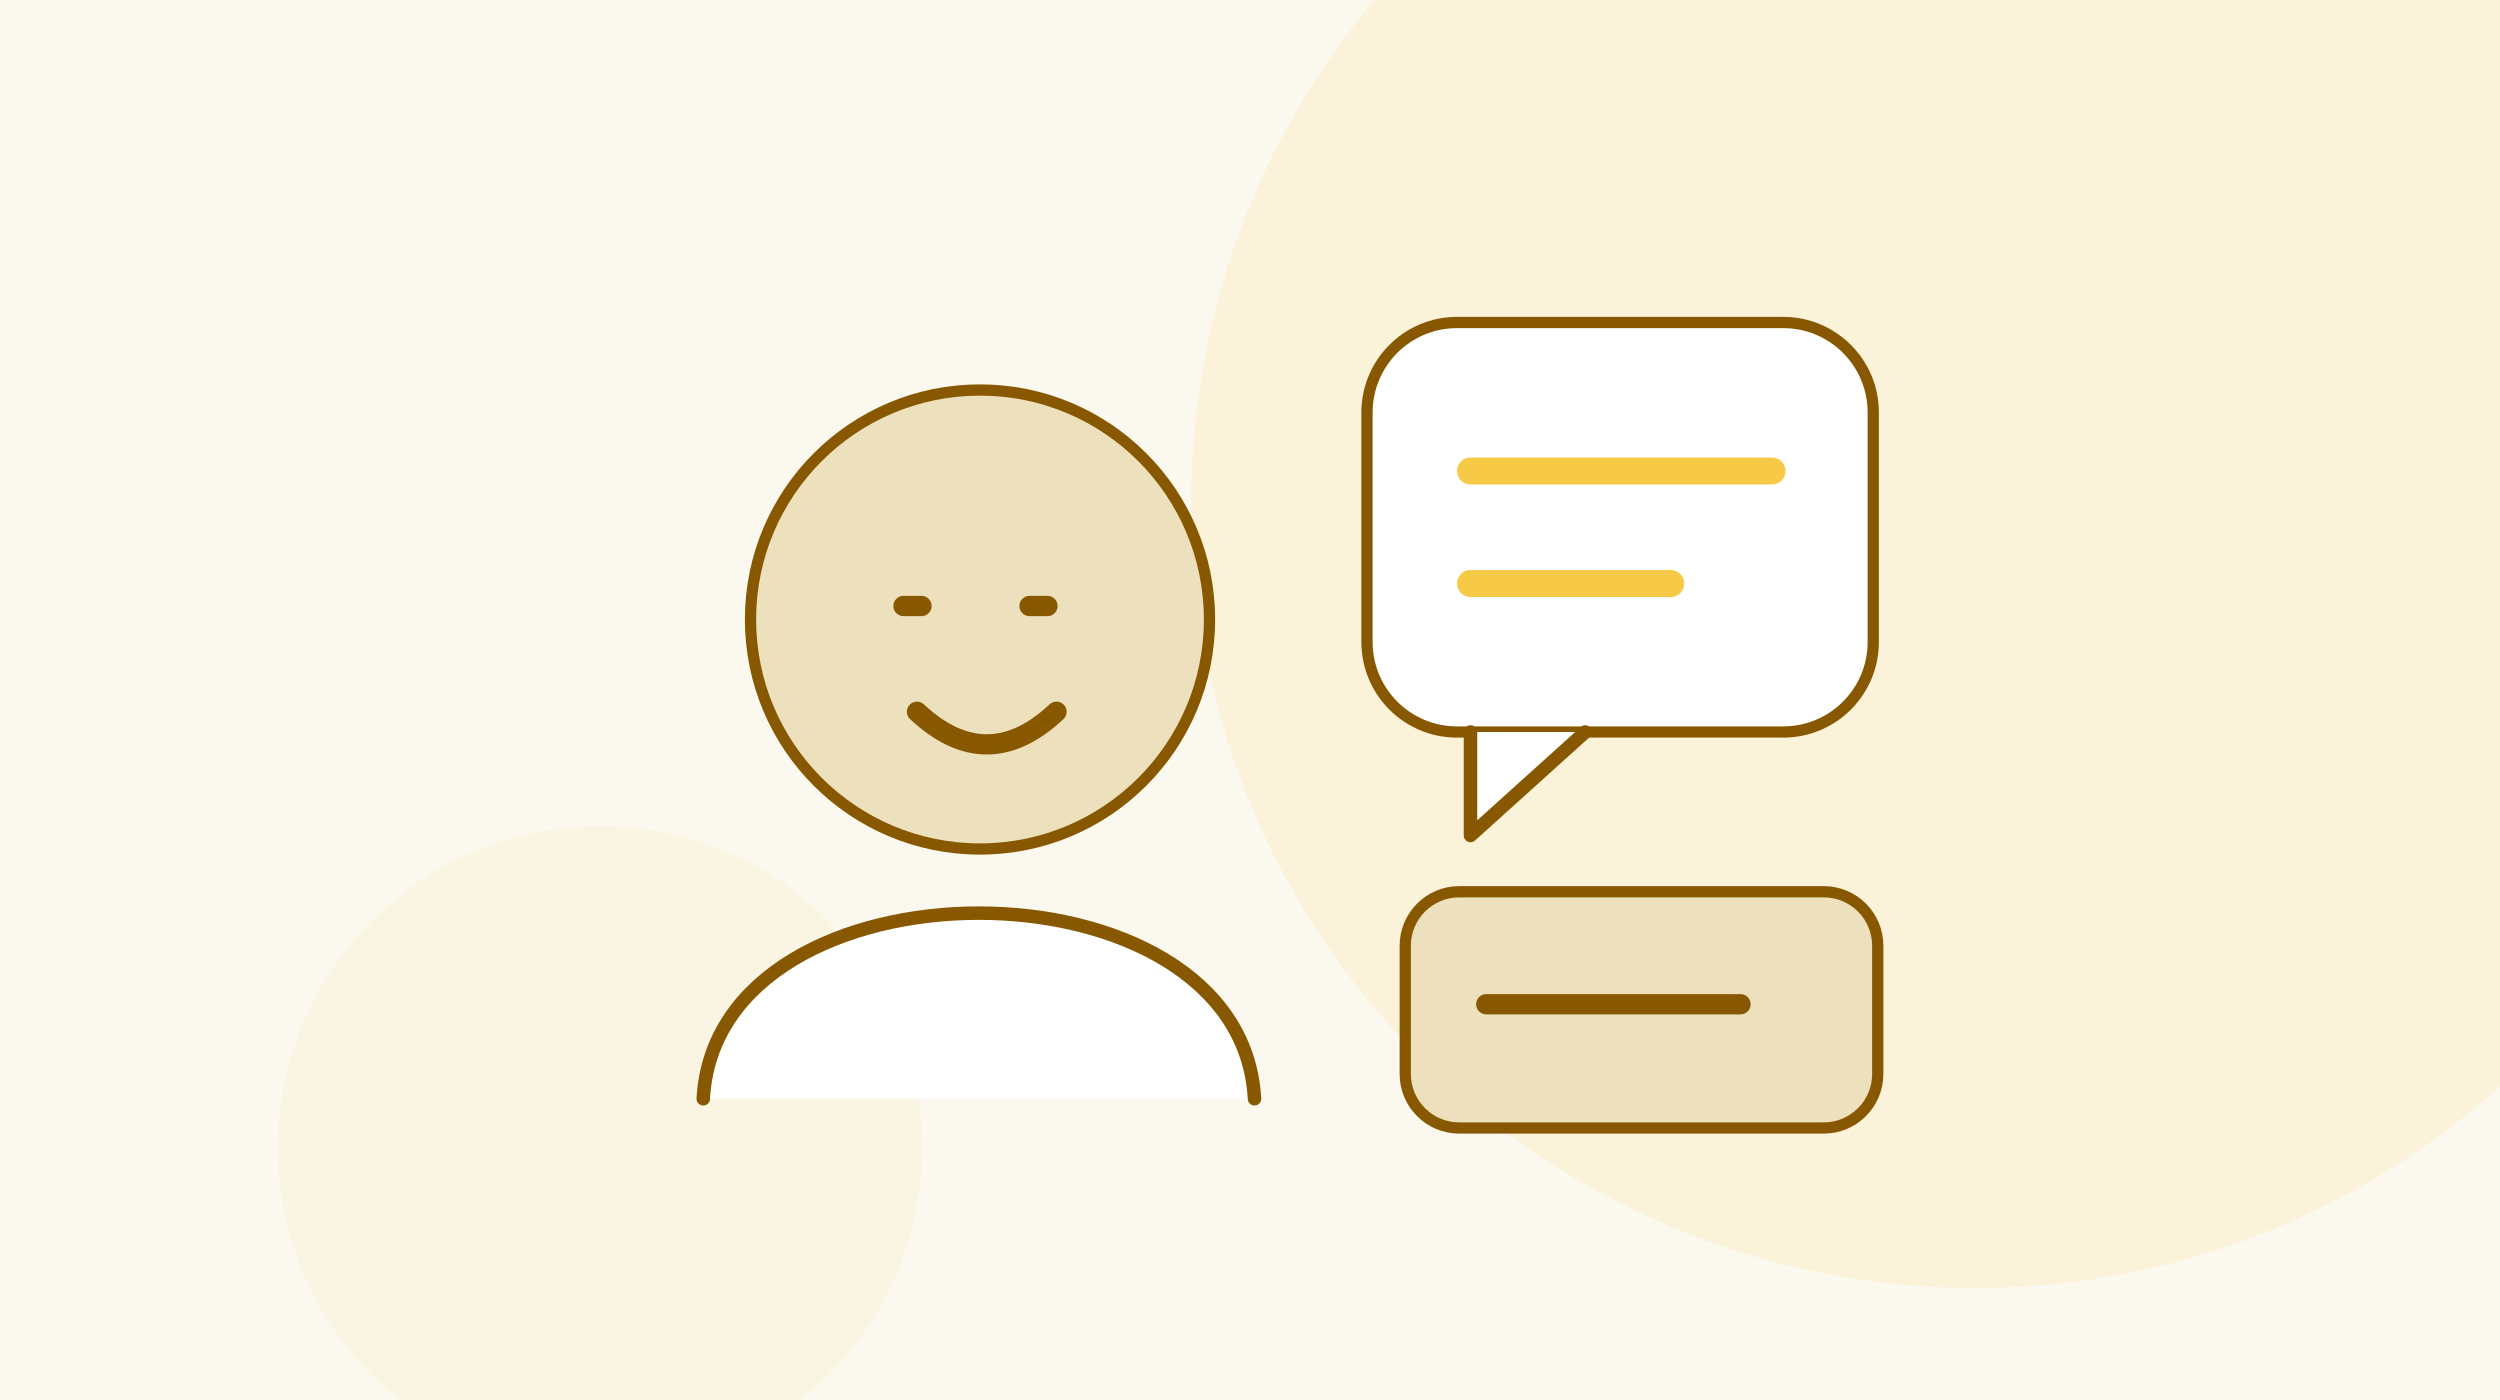
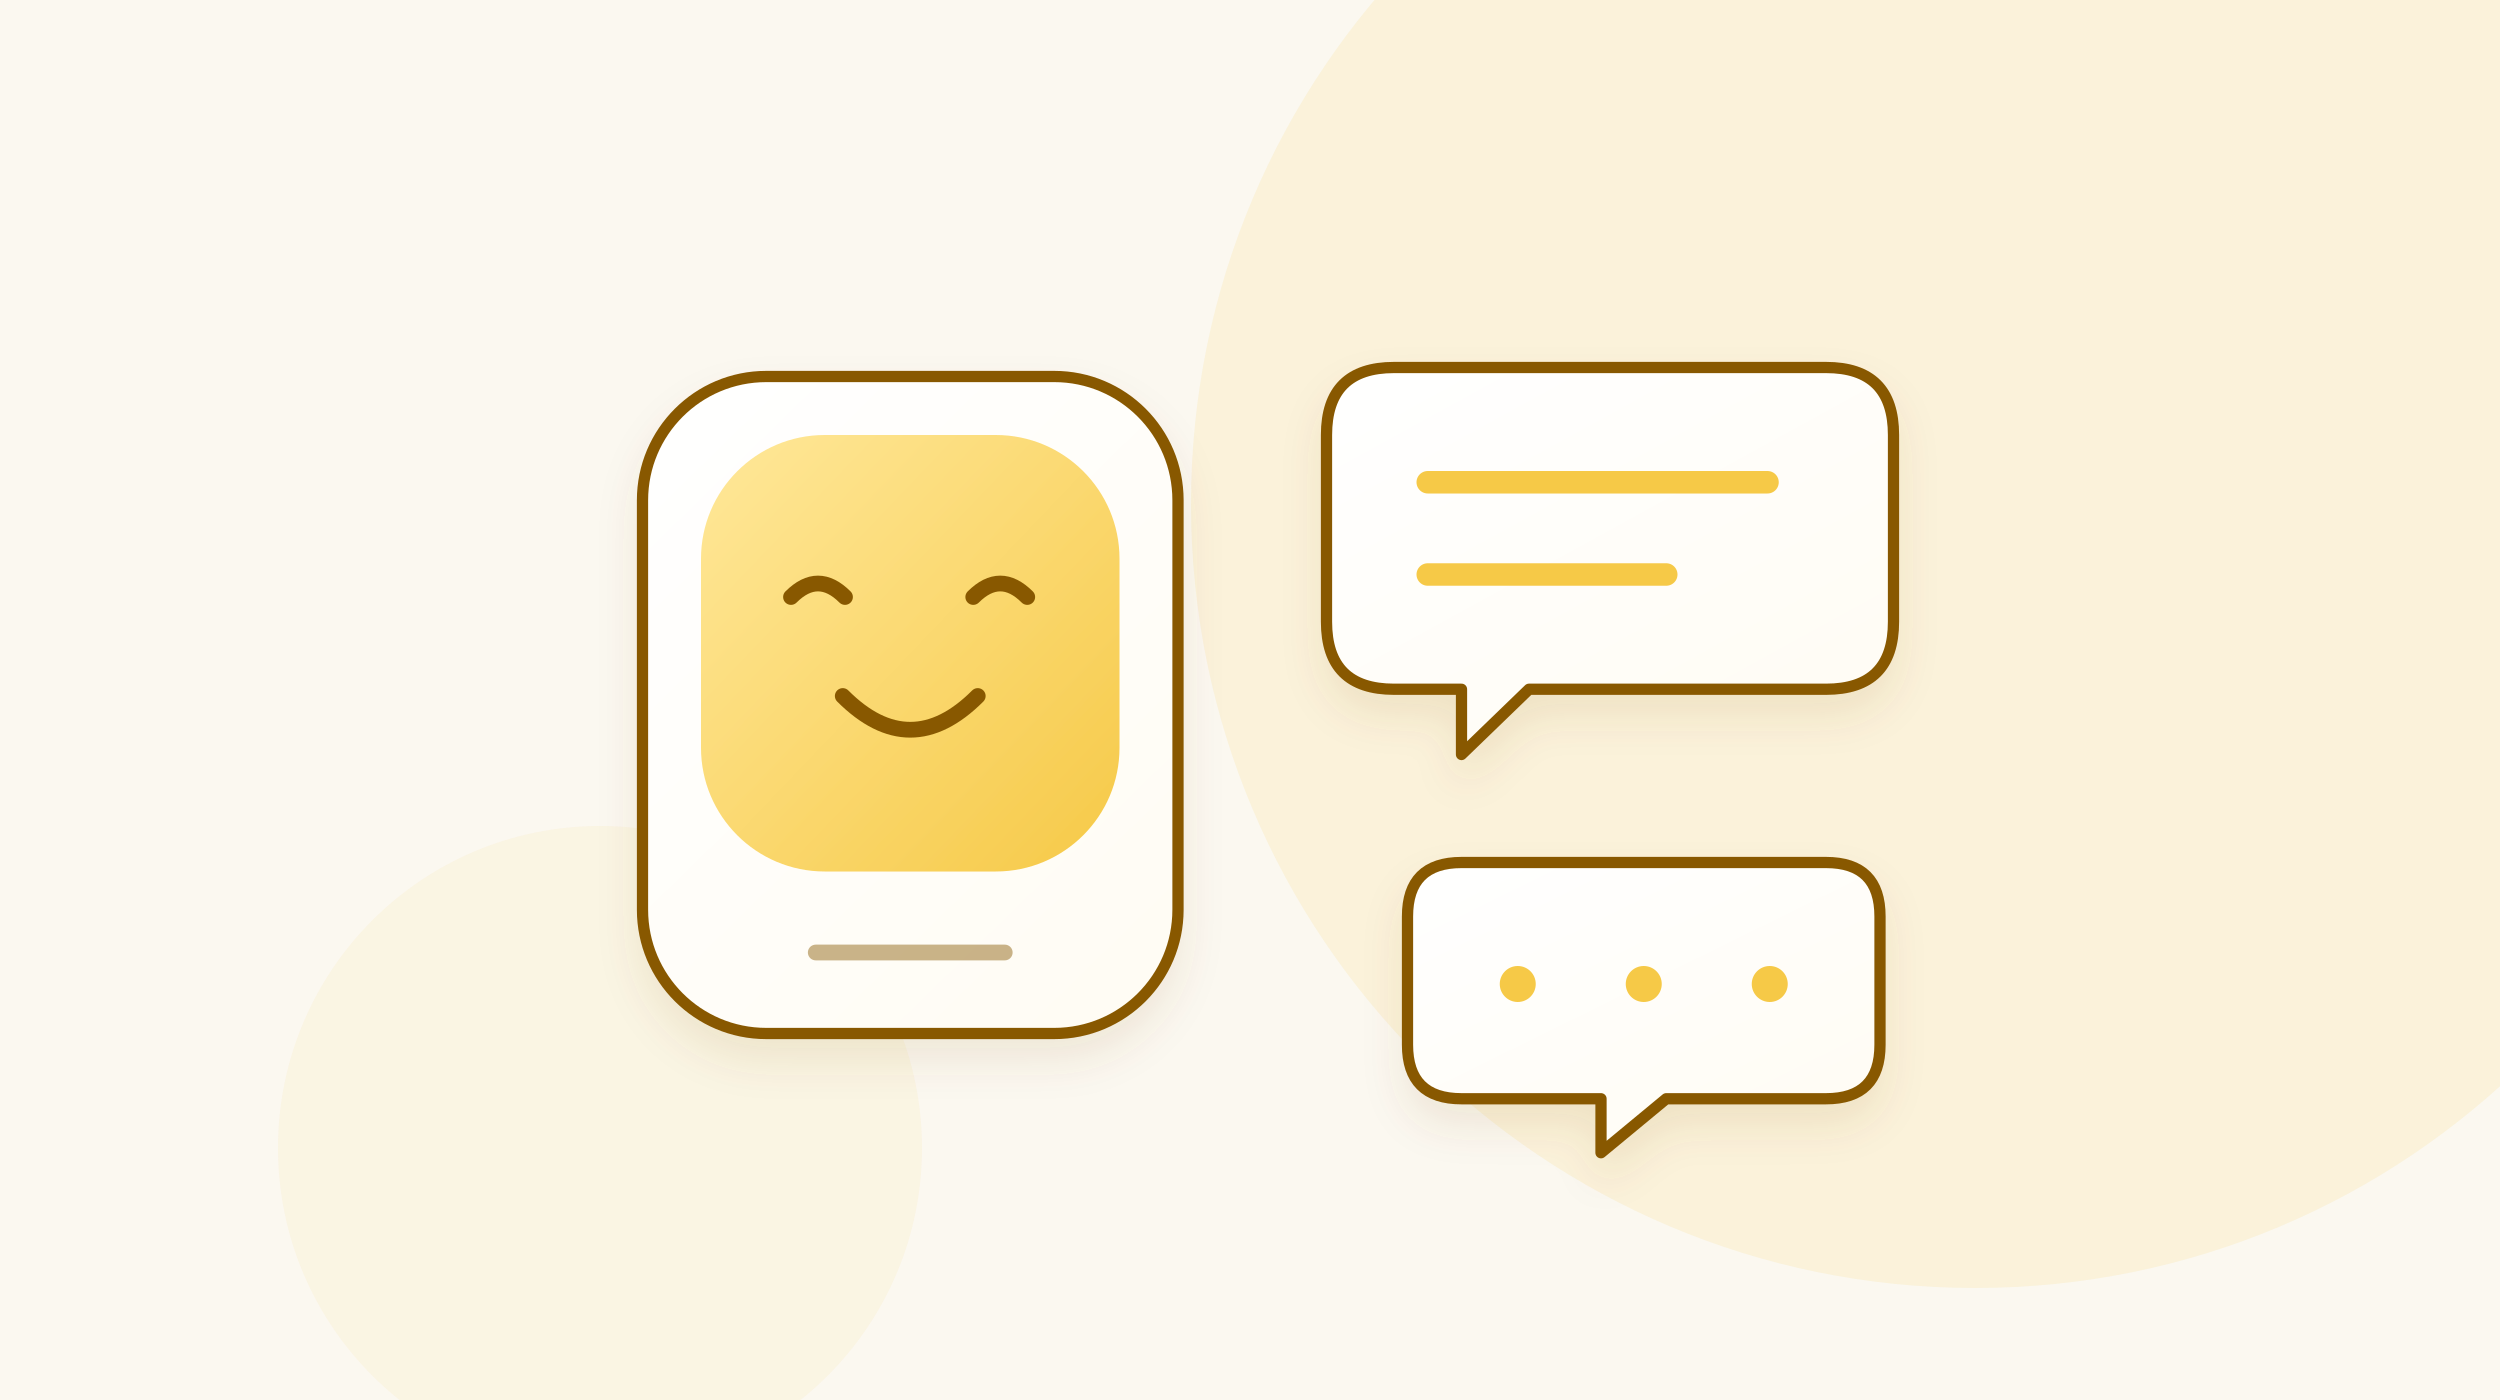
<svg xmlns="http://www.w3.org/2000/svg" viewBox="0 0 1000 560" width="1000" height="560" role="img">
+   <defs>
+     <linearGradient id="surface" x1="0" y1="0" x2=".8" y2="1">
+       <stop stop-color="#fff" />
+       <stop offset="1" stop-color="#fffcf4" />
+     </linearGradient>
+     <linearGradient id="accent" x1="0" y1="0" x2="1" y2="1">
+       <stop stop-color="#ffe89a" />
+       <stop offset="1" stop-color="#f6c947" />
+     </linearGradient>
+     <filter id="soft-shadow" x="-30%" y="-30%" width="160%" height="170%" color-interpolation-filters="sRGB">
+       <feDropShadow dx="0" dy="10" stdDeviation="9" flood-color="#885800" flood-opacity=".1" />
+     </filter>
+   </defs>
  <rect width="1000" height="560" fill="#fbf8f0" />
  <circle cx="790.0" cy="201.6" r="313.6" fill="#f6c947" opacity=".13" />
  <circle cx="240.0" cy="459.2" r="128.8" fill="#f6c947" opacity=".08" />
  <g transform="translate(500 282) scale(0.9)">
-     <circle cx="-120" cy="-38" r="102" fill="#ede0bc" stroke="#885800" stroke-width="5" />
-     <path d="M -243 175 c 6 -110 239 -110 245 0" fill="white" stroke="#885800" stroke-width="6" stroke-linecap="round" stroke-linejoin="round" />
-     <path d="M -154 -44 h 8 M -98 -44 h 8 M -148 3 q 31 29 62 0" fill="none" stroke="#885800" stroke-width="9" stroke-linecap="round" stroke-linejoin="round" />
-     <rect x="52" y="-170" width="225" height="182" rx="40" fill="white" stroke="#885800" stroke-width="5" />
-     <path d="M 98 12 v 46 l 51 -46" fill="white" stroke="#885800" stroke-width="6" stroke-linecap="round" stroke-linejoin="round" />
-     <path d="M 98 -104 h 134 M 98 -54 h 89" fill="none" stroke="#f6c947" stroke-width="12" stroke-linecap="round" stroke-linejoin="round" />
-     <rect x="69" y="83" width="210" height="105" rx="24" fill="#ede0bc" stroke="#885800" stroke-width="5" />
-     <path d="M 105 133 h 113" fill="none" stroke="#885800" stroke-width="9" stroke-linecap="round" stroke-linejoin="round" />
+     <g filter="url(#soft-shadow)">
+       <rect x="-270" y="-146" width="238" height="292" rx="55" fill="url(#surface)" stroke="#885800" stroke-width="5" />
+       <rect x="-244" y="-120" width="186" height="194" rx="55" fill="url(#accent)" />
+       <path d="M64-150 H256 Q286-150 286-120 V-37 Q286-7 256-7 H124 L94 22 V-7 H64 Q34-7 34-37 V-120 Q34-150 64-150Z" fill="url(#surface)" stroke="#885800" stroke-width="5" stroke-linejoin="round" />
+       <path d="M94 70 H256 Q280 70 280 94 V151 Q280 175 256 175 H185 L156 199 V175 H94 Q70 175 70 151 V94 Q70 70 94 70Z" fill="url(#surface)" stroke="#885800" stroke-width="5" stroke-linejoin="round" />
+     </g>
+     <g fill="none" stroke="#885800" stroke-linecap="round" stroke-linejoin="round">
+       <path d="M-204-48 Q-192-60-180-48 M-123-48 Q-111-60-99-48" stroke-width="7" />
+       <path d="M-181-4 Q-151 26-121-4" stroke-width="7" />
+       <path d="M-193 110 H-109" stroke-width="7" opacity=".45" />
+     </g>
+     <path d="M79-99 H230 M79-58 H185" fill="none" stroke="#f6c947" stroke-width="10" stroke-linecap="round" />
+     <g fill="#f6c947">
+       <circle cx="119" cy="124" r="8" />
+       <circle cx="175" cy="124" r="8" />
+       <circle cx="231" cy="124" r="8" />
+     </g>
  </g>
</svg>
